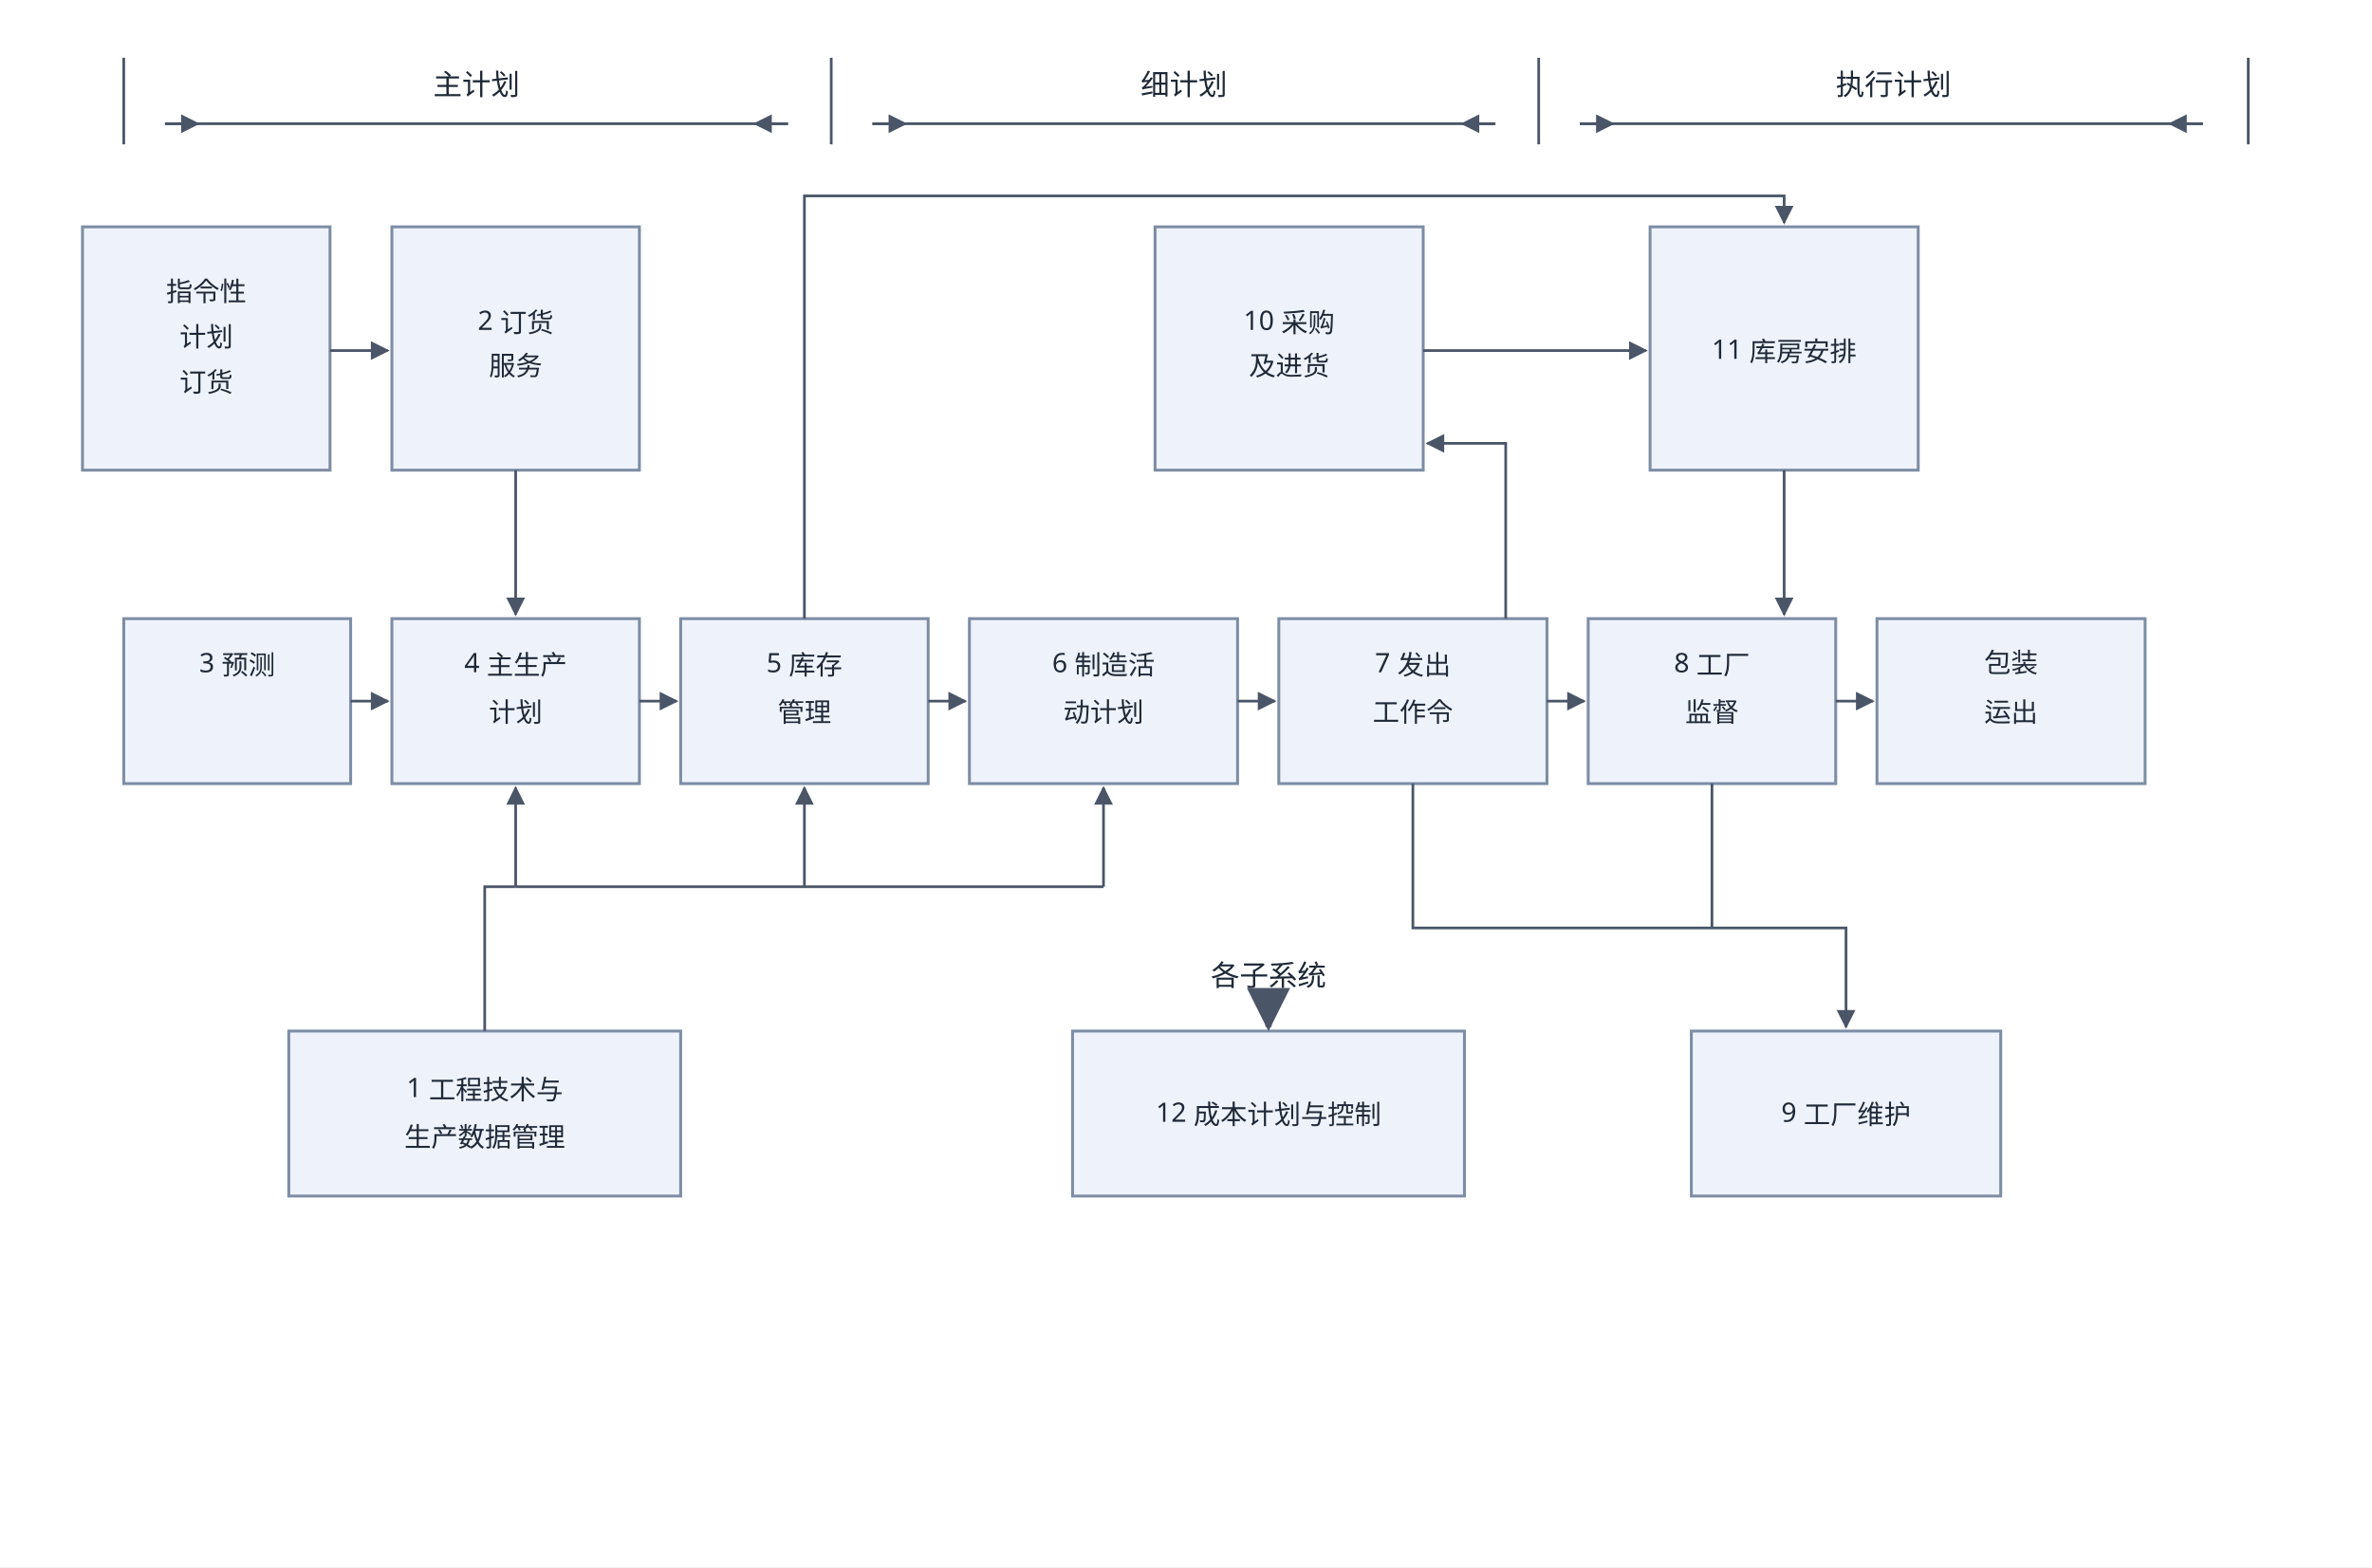
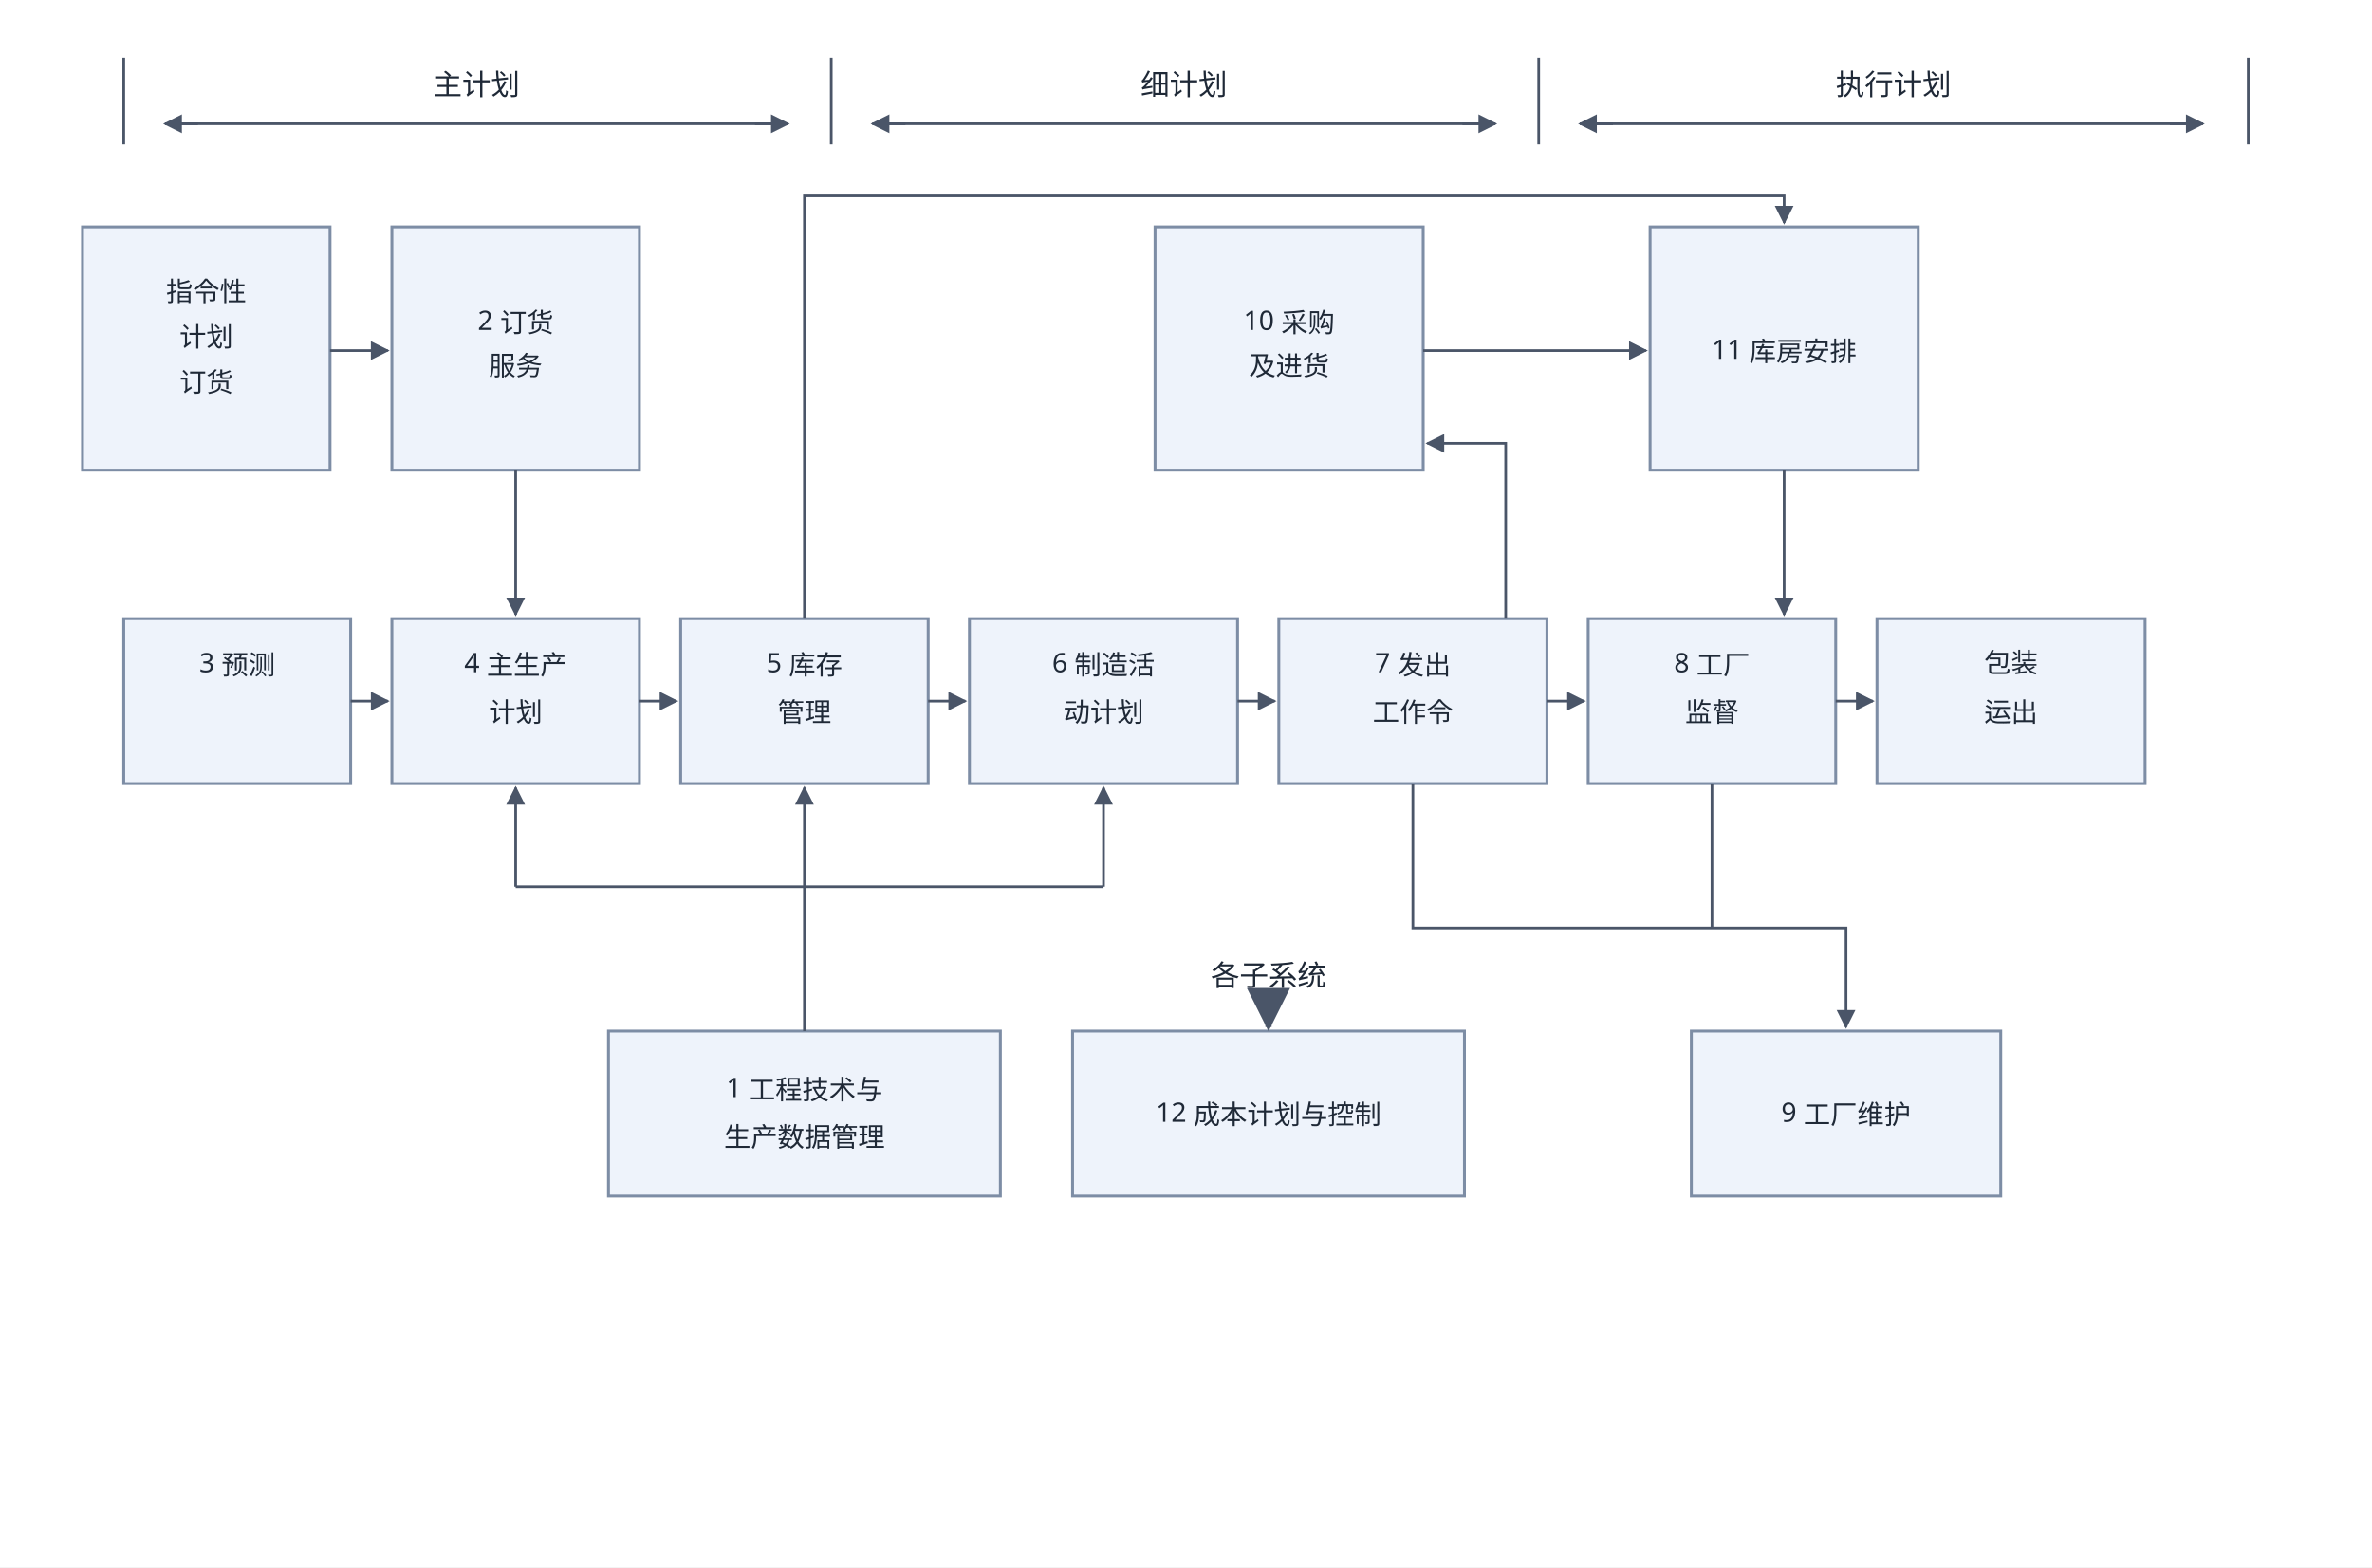
<svg xmlns="http://www.w3.org/2000/svg" width="1150" height="760" viewBox="0 0 1150 760" font-family="sans-serif">
  <rect width="1150" height="760" fill="#ffffff" />
  <defs>
    <marker id="arr" viewBox="0 0 10 10" refX="9" refY="5" markerWidth="7" markerHeight="7" orient="auto">
      <path d="M 0 0 L 10 5 L 0 10 Z" fill="#4a5568" />
    </marker>
  </defs>
  <g stroke="#4a5568" stroke-width="1.3">
    <line x1="60" y1="28" x2="60" y2="70" />
    <line x1="403" y1="28" x2="403" y2="70" />
    <line x1="746" y1="28" x2="746" y2="70" />
    <line x1="1090" y1="28" x2="1090" y2="70" />
  </g>
  <g font-size="14" fill="#1f2937" text-anchor="middle">
    <text x="231" y="46">主计划</text>
    <text x="574" y="46">细计划</text>
    <text x="918" y="46">执行计划</text>
  </g>
  <g stroke="#4a5568" stroke-width="1.3">
    <line x1="80" y1="60" x2="382" y2="60" />
-     <line x1="80" y1="60" x2="96" y2="60" marker-end="url(#arr)" />
-     <line x1="382" y1="60" x2="366" y2="60" marker-end="url(#arr)" />
+     <line x1="96" y1="60" x2="80" y2="60" marker-end="url(#arr)" />
+     <line x1="366" y1="60" x2="382" y2="60" marker-end="url(#arr)" />
    <line x1="423" y1="60" x2="725" y2="60" />
-     <line x1="423" y1="60" x2="439" y2="60" marker-end="url(#arr)" />
-     <line x1="725" y1="60" x2="709" y2="60" marker-end="url(#arr)" />
+     <line x1="439" y1="60" x2="423" y2="60" marker-end="url(#arr)" />
+     <line x1="709" y1="60" x2="725" y2="60" marker-end="url(#arr)" />
    <line x1="766" y1="60" x2="1068" y2="60" />
-     <line x1="766" y1="60" x2="782" y2="60" marker-end="url(#arr)" />
-     <line x1="1068" y1="60" x2="1052" y2="60" marker-end="url(#arr)" />
+     <line x1="782" y1="60" x2="766" y2="60" marker-end="url(#arr)" />
+     <line x1="1052" y1="60" x2="1068" y2="60" marker-end="url(#arr)" />
  </g>
  <g fill="#eef3fb" stroke="#7d8da5" stroke-width="1.4">
    <rect x="40" y="110" width="120" height="118" />
    <rect x="190" y="110" width="120" height="118" />
    <rect x="560" y="110" width="130" height="118" />
    <rect x="800" y="110" width="130" height="118" />
    <rect x="60" y="300" width="110" height="80" />
    <rect x="190" y="300" width="120" height="80" />
    <rect x="330" y="300" width="120" height="80" />
    <rect x="470" y="300" width="130" height="80" />
    <rect x="620" y="300" width="130" height="80" />
    <rect x="770" y="300" width="120" height="80" />
    <rect x="910" y="300" width="130" height="80" />
-     <rect x="140" y="500" width="190" height="80" />
+     <rect x="295" y="500" width="190" height="80" />
    <rect x="520" y="500" width="190" height="80" />
    <rect x="820" y="500" width="150" height="80" />
  </g>
  <g font-size="13" fill="#1f2937" text-anchor="middle">
    <text x="100" y="146">指令性</text>
    <text x="100" y="168">计划</text>
    <text x="100" y="190">订货</text>
    <text x="250" y="160">2  订货</text>
    <text x="250" y="182">服务</text>
    <text x="625" y="160">10  采购</text>
    <text x="625" y="182">及进货</text>
    <text x="865" y="174">11  库房安排</text>
    <text x="115" y="326">3  预测</text>
    <text x="250" y="326">4  主生产</text>
    <text x="250" y="350">计划</text>
    <text x="390" y="326">5  库存</text>
    <text x="390" y="350">管理</text>
    <text x="535" y="326">6  制造活</text>
    <text x="535" y="350">动计划</text>
    <text x="685" y="326">7  发出</text>
    <text x="685" y="350">工作令</text>
    <text x="830" y="326">8  工厂</text>
    <text x="830" y="350">监督</text>
    <text x="975" y="326">包装</text>
    <text x="975" y="350">运出</text>
-     <text x="235" y="532">1  工程技术与</text>
-     <text x="235" y="556">生产数据管理</text>
+     <text x="390" y="532">1  工程技术与</text>
+     <text x="390" y="556">生产数据管理</text>
    <text x="615" y="544">12  成本计划与控制</text>
    <text x="895" y="544">9  工厂维护</text>
  </g>
  <text x="615" y="478" text-anchor="middle" font-size="14" fill="#1f2937">各子系统</text>
  <line x1="615" y1="482" x2="615" y2="498" stroke="#4a5568" stroke-width="3" marker-end="url(#arr)" />
  <g stroke="#4a5568" stroke-width="1.3" fill="none">
    <line x1="160" y1="170" x2="188" y2="170" marker-end="url(#arr)" />
    <line x1="250" y1="228" x2="250" y2="298" marker-end="url(#arr)" />
    <line x1="170" y1="340" x2="188" y2="340" marker-end="url(#arr)" />
    <line x1="310" y1="340" x2="328" y2="340" marker-end="url(#arr)" />
    <line x1="450" y1="340" x2="468" y2="340" marker-end="url(#arr)" />
    <line x1="600" y1="340" x2="618" y2="340" marker-end="url(#arr)" />
    <line x1="750" y1="340" x2="768" y2="340" marker-end="url(#arr)" />
    <line x1="890" y1="340" x2="908" y2="340" marker-end="url(#arr)" />
    <path d="M390 300 V95 H865 V108" marker-end="url(#arr)" />
    <line x1="690" y1="170" x2="798" y2="170" marker-end="url(#arr)" />
    <path d="M730 300 V215 H692" marker-end="url(#arr)" />
    <line x1="865" y1="228" x2="865" y2="298" marker-end="url(#arr)" />
-     <path d="M235 500 V430 H250" fill="none" />
    <line x1="250" y1="430" x2="535" y2="430" />
    <line x1="250" y1="430" x2="250" y2="382" marker-end="url(#arr)" />
-     <line x1="390" y1="430" x2="390" y2="382" marker-end="url(#arr)" />
+     <line x1="390" y1="500" x2="390" y2="382" marker-end="url(#arr)" />
    <line x1="535" y1="430" x2="535" y2="382" marker-end="url(#arr)" />
    <path d="M685 380 V450 H895 V498" marker-end="url(#arr)" />
    <path d="M830 380 V450" fill="none" />
  </g>
</svg>
